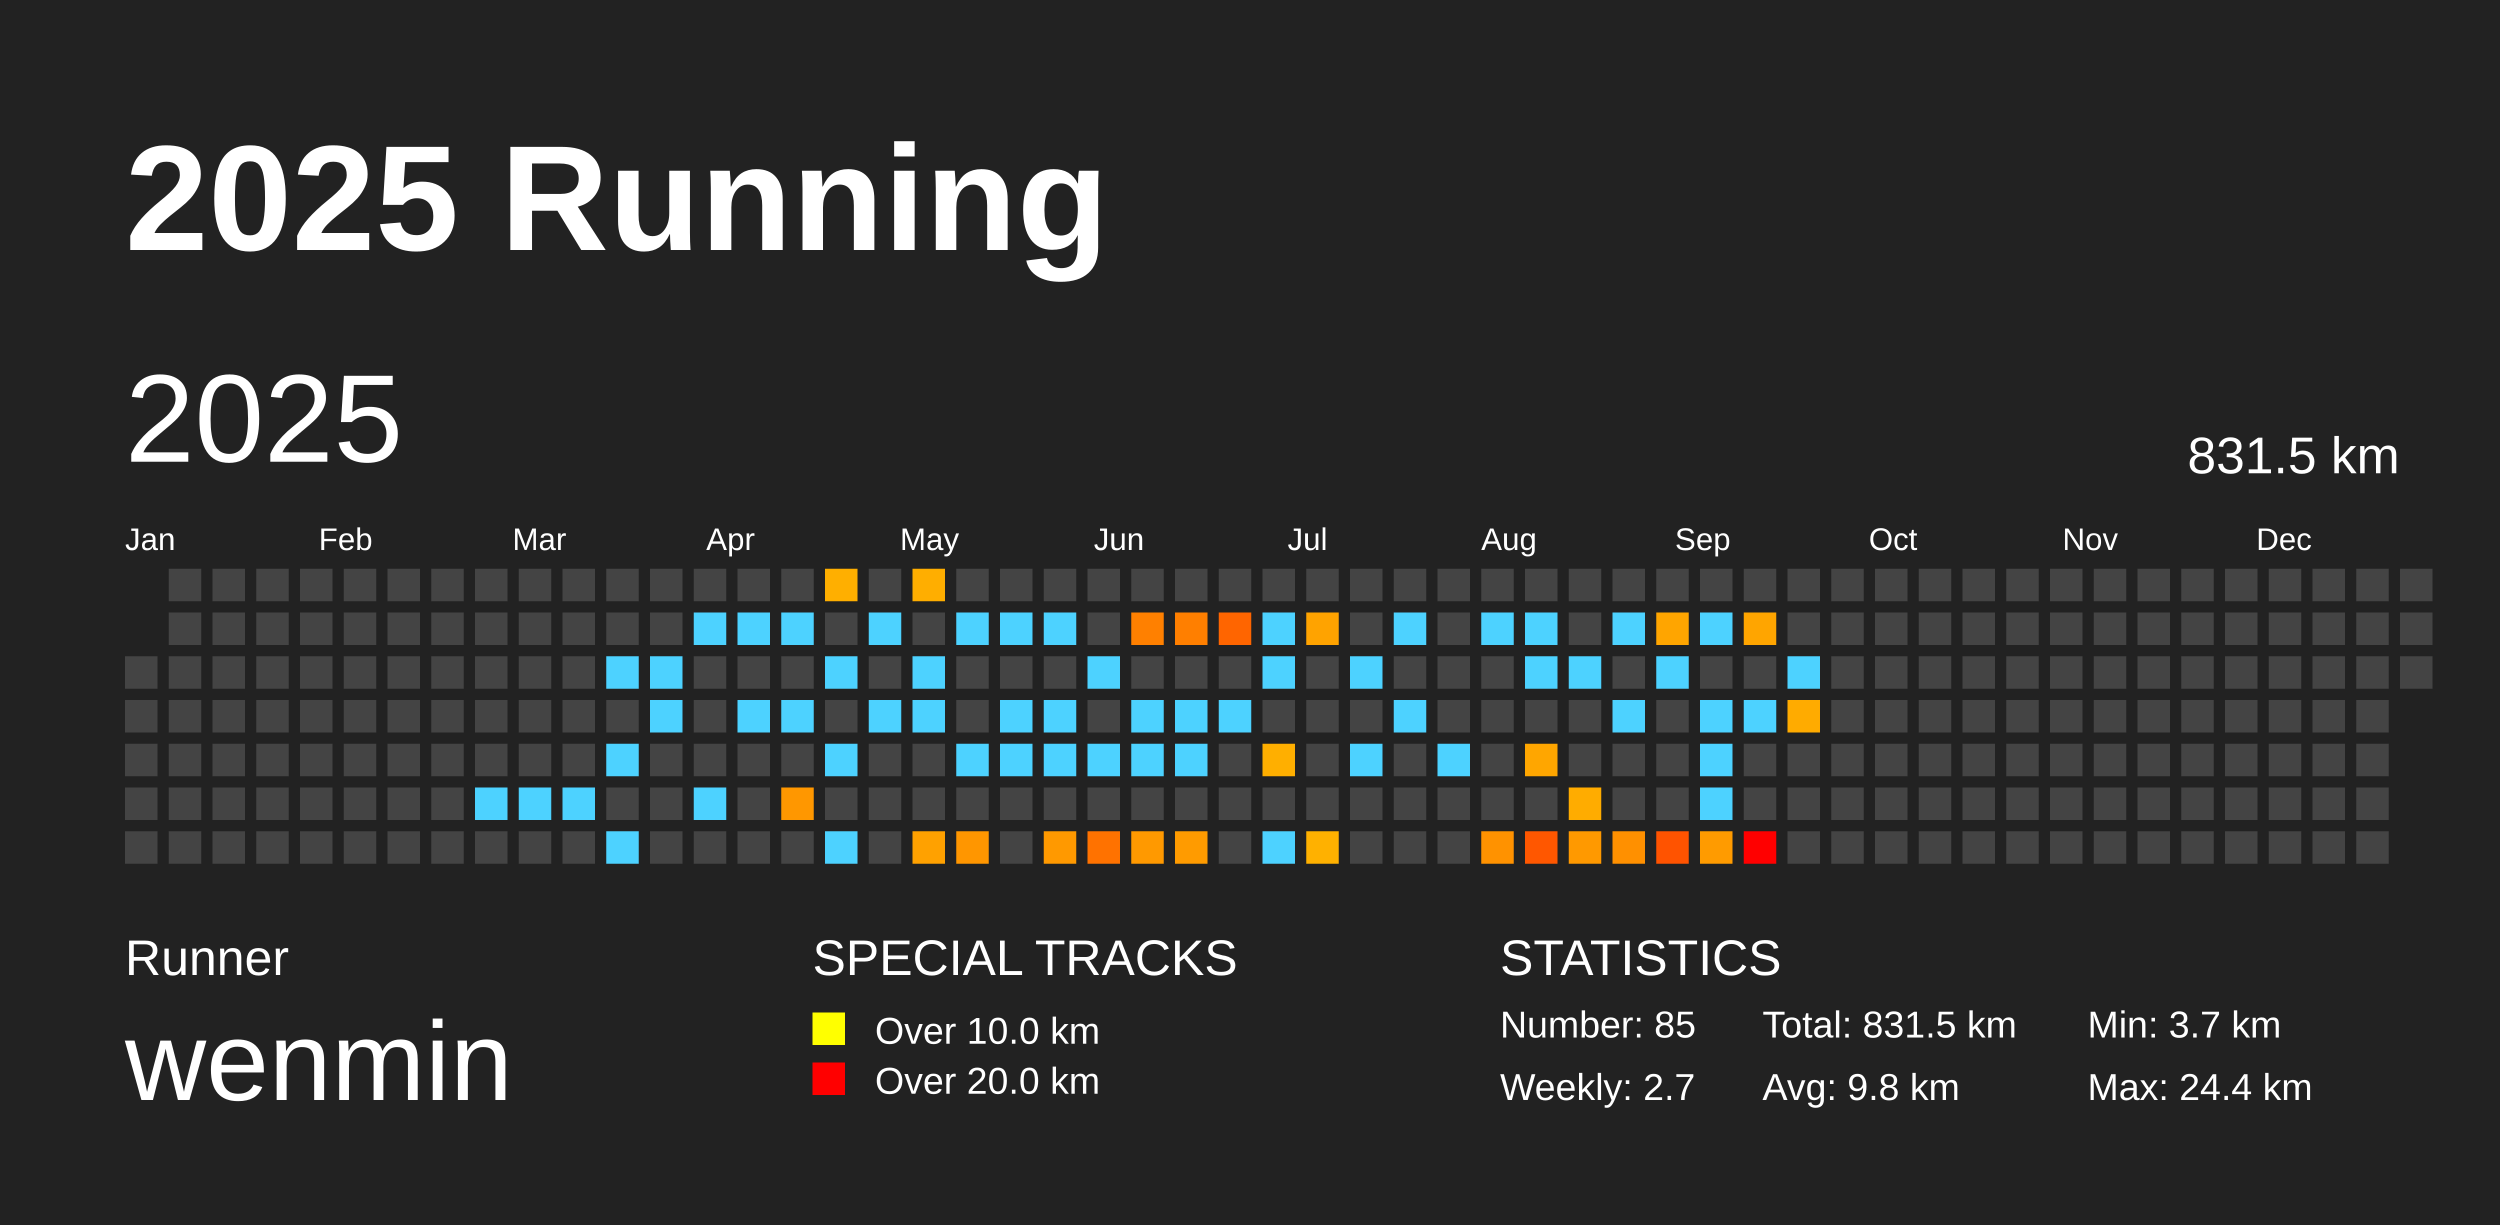
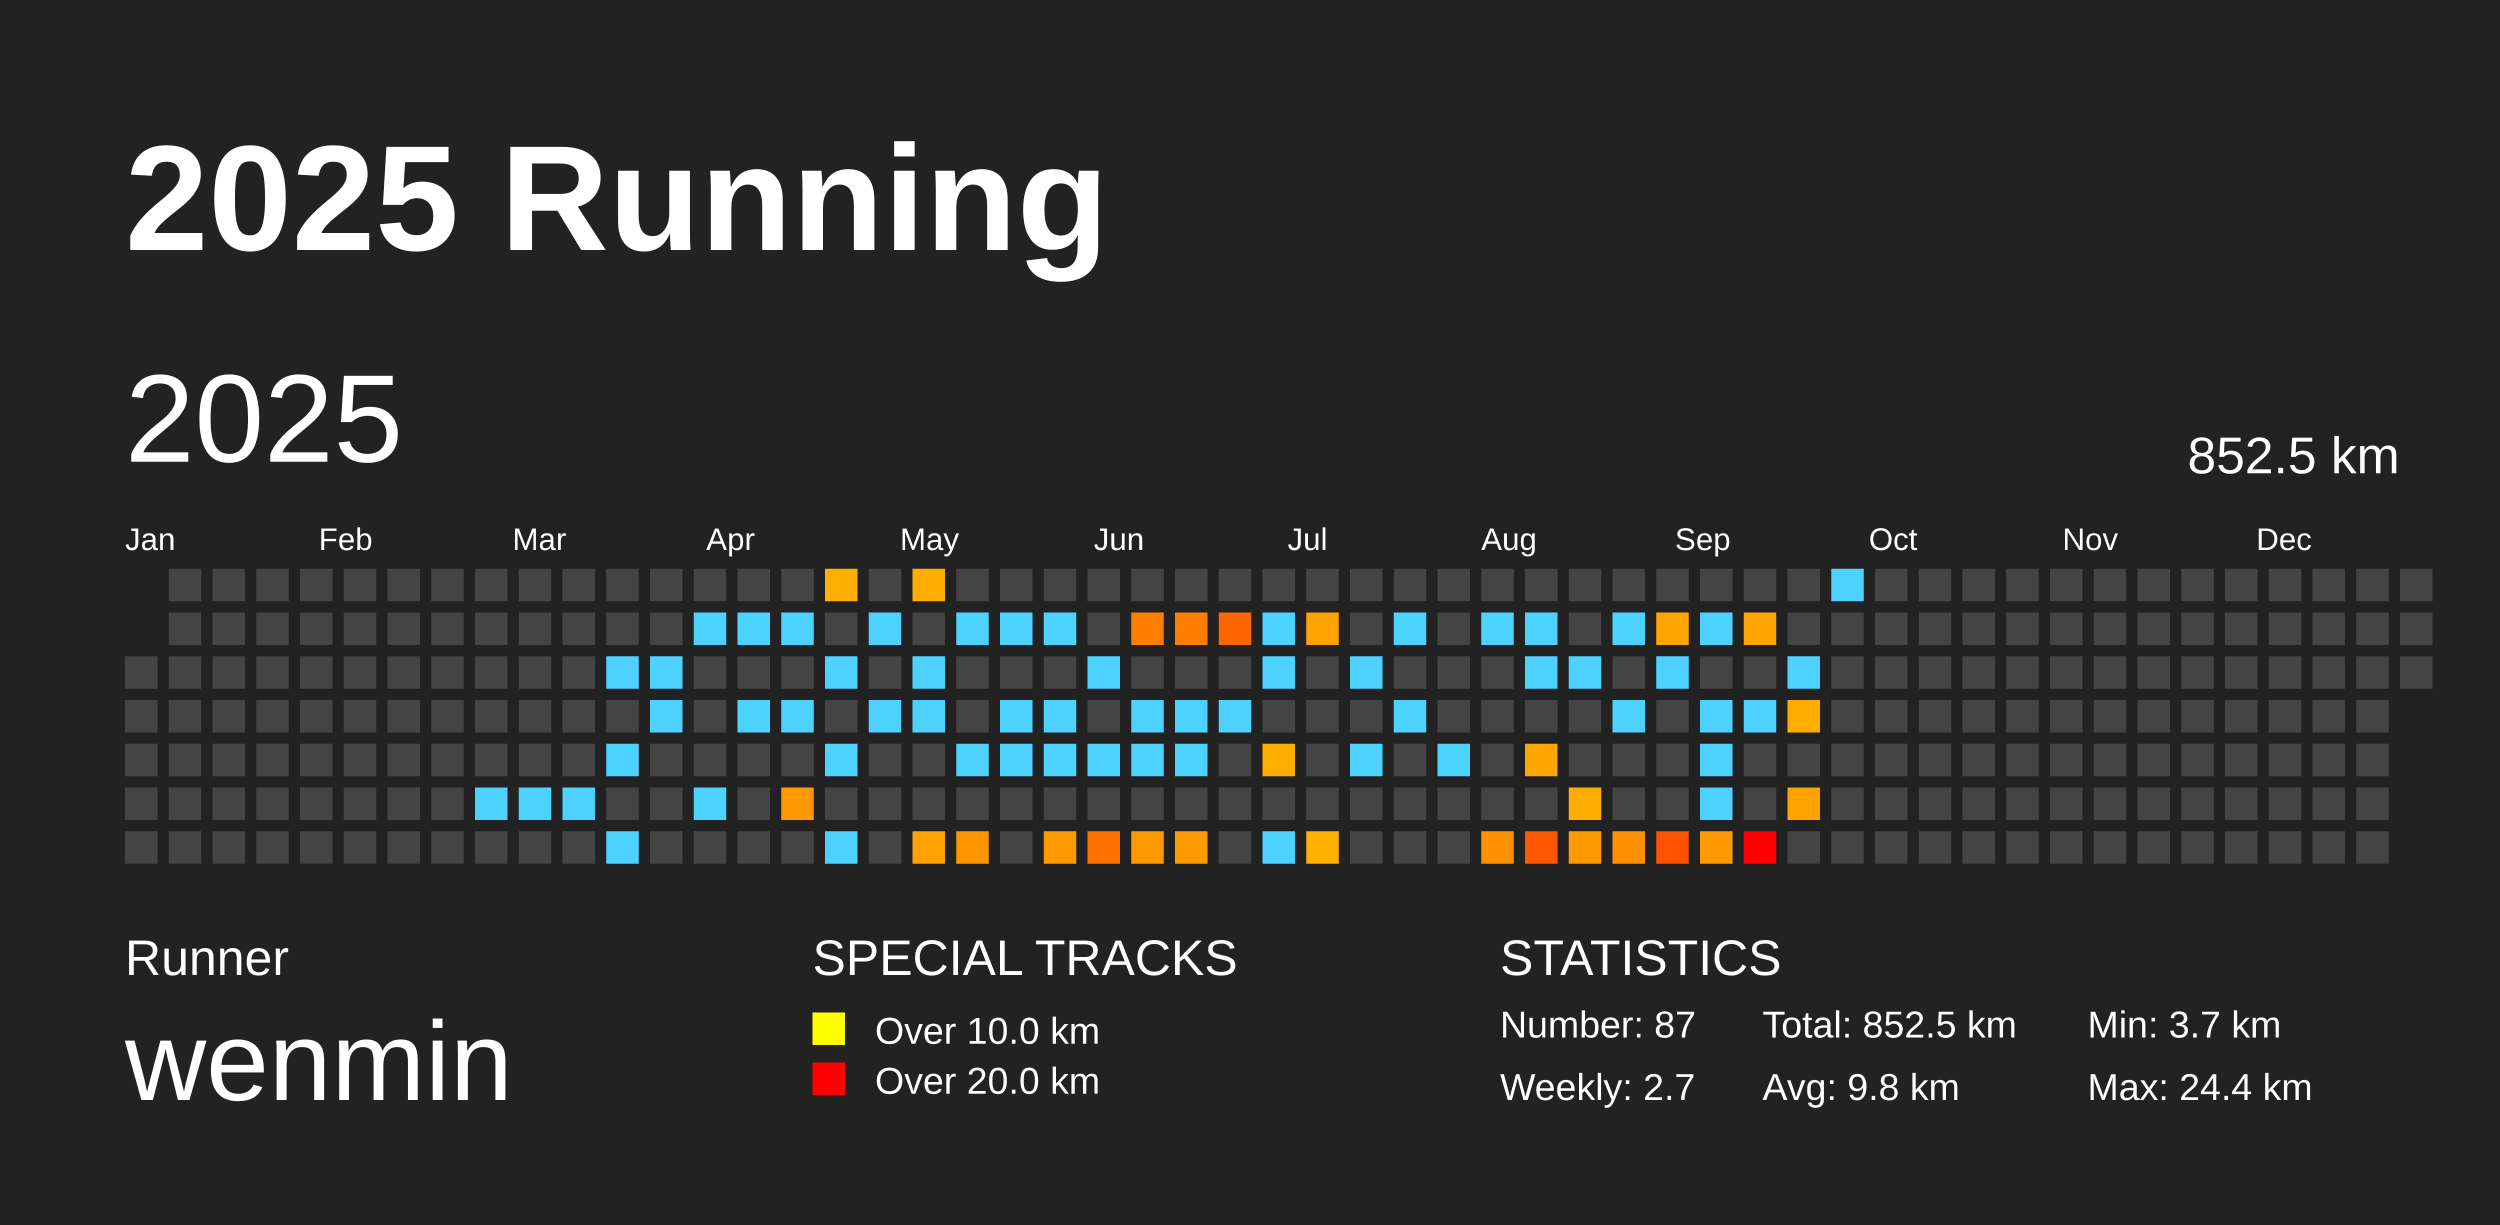
<svg xmlns="http://www.w3.org/2000/svg" baseProfile="full" height="98mm" version="1.1" viewBox="0,0,200,98" width="200mm">
  <defs />
  <rect fill="#222222" height="98" width="200" x="0" y="0" />
  <text fill="#FFFFFF" style="font-size:12px; font-family:Arial; font-weight:bold;" x="10" y="20">2025 Running</text>
  <text fill="#FFFFFF" style="font-size:4px; font-family:Arial" x="10" y="78">Runner</text>
  <text fill="#FFFFFF" style="font-size:9px; font-family:Arial" x="10" y="88">wenmin</text>
  <text fill="#FFFFFF" style="font-size:4px; font-family:Arial" x="65" y="78">SPECIAL TRACKS</text>
  <rect fill="yellow" height="2.6" width="2.6" x="65" y="81" />
  <text fill="#FFFFFF" style="font-size:3px; font-family:Arial" x="70" y="83.5">Over 10.0 km</text>
  <rect fill="red" height="2.6" width="2.6" x="65" y="85" />
  <text fill="#FFFFFF" style="font-size:3px; font-family:Arial" x="70" y="87.5">Over 20.0 km</text>
  <text fill="#FFFFFF" style="font-size:4px; font-family:Arial" x="120" y="78">STATISTICS</text>
-   <text fill="#FFFFFF" style="font-size:3px; font-family:Arial" x="120" y="83">Number: 85</text>
+   <text fill="#FFFFFF" style="font-size:3px; font-family:Arial" x="120" y="83">Number: 87</text>
  <text fill="#FFFFFF" style="font-size:3px; font-family:Arial" x="120" y="88">Weekly: 2.7</text>
-   <text fill="#FFFFFF" style="font-size:3px; font-family:Arial" x="141" y="83">Total: 831.5 km</text>
+   <text fill="#FFFFFF" style="font-size:3px; font-family:Arial" x="141" y="83">Total: 852.5 km</text>
  <text fill="#FFFFFF" style="font-size:3px; font-family:Arial" x="141" y="88">Avg: 9.8 km</text>
  <text fill="#FFFFFF" style="font-size:3px; font-family:Arial" x="167" y="83">Min: 3.7 km</text>
  <text fill="#FFFFFF" style="font-size:3px; font-family:Arial" x="167" y="88">Max: 24.4 km</text>
  <text dominant-baseline="hanging" fill="#FFFFFF" style="font-size:10.0px; font-family:Arial;" x="10" y="30">2025</text>
-   <text dominant-baseline="hanging" fill="#FFFFFF" style="font-size:4.125px; font-family:Arial;" x="175" y="35">831.5 km</text>
+   <text dominant-baseline="hanging" fill="#FFFFFF" style="font-size:4.125px; font-family:Arial;" x="175" y="35">852.5 km</text>
  <text fill="#FFFFFF" style="font-size:2.5px; font-family:Arial" x="10.0" y="44">Jan</text>
  <text fill="#FFFFFF" style="font-size:2.5px; font-family:Arial" x="25.5" y="44">Feb</text>
  <text fill="#FFFFFF" style="font-size:2.5px; font-family:Arial" x="41.0" y="44">Mar</text>
  <text fill="#FFFFFF" style="font-size:2.5px; font-family:Arial" x="56.5" y="44">Apr</text>
  <text fill="#FFFFFF" style="font-size:2.5px; font-family:Arial" x="72.0" y="44">May</text>
  <text fill="#FFFFFF" style="font-size:2.5px; font-family:Arial" x="87.5" y="44">Jun</text>
  <text fill="#FFFFFF" style="font-size:2.5px; font-family:Arial" x="103.0" y="44">Jul</text>
  <text fill="#FFFFFF" style="font-size:2.5px; font-family:Arial" x="118.5" y="44">Aug</text>
  <text fill="#FFFFFF" style="font-size:2.5px; font-family:Arial" x="134.0" y="44">Sep</text>
  <text fill="#FFFFFF" style="font-size:2.5px; font-family:Arial" x="149.5" y="44">Oct</text>
  <text fill="#FFFFFF" style="font-size:2.5px; font-family:Arial" x="165.0" y="44">Nov</text>
  <text fill="#FFFFFF" style="font-size:2.5px; font-family:Arial" x="180.5" y="44">Dec</text>
  <rect fill="#444444" height="2.6" width="2.6" x="10.0" y="52.5" />
  <rect fill="#444444" height="2.6" width="2.6" x="10.0" y="56.0" />
  <rect fill="#444444" height="2.6" width="2.6" x="10.0" y="59.5" />
  <rect fill="#444444" height="2.6" width="2.6" x="10.0" y="63.0" />
  <rect fill="#444444" height="2.6" width="2.6" x="10.0" y="66.5" />
  <rect fill="#444444" height="2.6" width="2.6" x="13.5" y="45.5" />
  <rect fill="#444444" height="2.6" width="2.6" x="13.5" y="49.0" />
  <rect fill="#444444" height="2.6" width="2.6" x="13.5" y="52.5" />
  <rect fill="#444444" height="2.6" width="2.6" x="13.5" y="56.0" />
  <rect fill="#444444" height="2.6" width="2.6" x="13.5" y="59.5" />
  <rect fill="#444444" height="2.6" width="2.6" x="13.5" y="63.0" />
  <rect fill="#444444" height="2.6" width="2.6" x="13.5" y="66.5" />
  <rect fill="#444444" height="2.6" width="2.6" x="17.0" y="45.5" />
  <rect fill="#444444" height="2.6" width="2.6" x="17.0" y="49.0" />
  <rect fill="#444444" height="2.6" width="2.6" x="17.0" y="52.5" />
  <rect fill="#444444" height="2.6" width="2.6" x="17.0" y="56.0" />
  <rect fill="#444444" height="2.6" width="2.6" x="17.0" y="59.5" />
  <rect fill="#444444" height="2.6" width="2.6" x="17.0" y="63.0" />
  <rect fill="#444444" height="2.6" width="2.6" x="17.0" y="66.5" />
  <rect fill="#444444" height="2.6" width="2.6" x="20.5" y="45.5" />
  <rect fill="#444444" height="2.6" width="2.6" x="20.5" y="49.0" />
  <rect fill="#444444" height="2.6" width="2.6" x="20.5" y="52.5" />
  <rect fill="#444444" height="2.6" width="2.6" x="20.5" y="56.0" />
  <rect fill="#444444" height="2.6" width="2.6" x="20.5" y="59.5" />
  <rect fill="#444444" height="2.6" width="2.6" x="20.5" y="63.0" />
  <rect fill="#444444" height="2.6" width="2.6" x="20.5" y="66.5" />
  <rect fill="#444444" height="2.6" width="2.6" x="24.0" y="45.5" />
  <rect fill="#444444" height="2.6" width="2.6" x="24.0" y="49.0" />
  <rect fill="#444444" height="2.6" width="2.6" x="24.0" y="52.5" />
  <rect fill="#444444" height="2.6" width="2.6" x="24.0" y="56.0" />
  <rect fill="#444444" height="2.6" width="2.6" x="24.0" y="59.5" />
  <rect fill="#444444" height="2.6" width="2.6" x="24.0" y="63.0" />
  <rect fill="#444444" height="2.6" width="2.6" x="24.0" y="66.5" />
  <rect fill="#444444" height="2.6" width="2.6" x="27.5" y="45.5" />
  <rect fill="#444444" height="2.6" width="2.6" x="27.5" y="49.0" />
  <rect fill="#444444" height="2.6" width="2.6" x="27.5" y="52.5" />
  <rect fill="#444444" height="2.6" width="2.6" x="27.5" y="56.0" />
  <rect fill="#444444" height="2.6" width="2.6" x="27.5" y="59.5" />
  <rect fill="#444444" height="2.6" width="2.6" x="27.5" y="63.0" />
  <rect fill="#444444" height="2.6" width="2.6" x="27.5" y="66.5" />
  <rect fill="#444444" height="2.6" width="2.6" x="31.0" y="45.5" />
  <rect fill="#444444" height="2.6" width="2.6" x="31.0" y="49.0" />
  <rect fill="#444444" height="2.6" width="2.6" x="31.0" y="52.5" />
  <rect fill="#444444" height="2.6" width="2.6" x="31.0" y="56.0" />
  <rect fill="#444444" height="2.6" width="2.6" x="31.0" y="59.5" />
  <rect fill="#444444" height="2.6" width="2.6" x="31.0" y="63.0" />
  <rect fill="#444444" height="2.6" width="2.6" x="31.0" y="66.5" />
  <rect fill="#444444" height="2.6" width="2.6" x="34.5" y="45.5" />
  <rect fill="#444444" height="2.6" width="2.6" x="34.5" y="49.0" />
  <rect fill="#444444" height="2.6" width="2.6" x="34.5" y="52.5" />
  <rect fill="#444444" height="2.6" width="2.6" x="34.5" y="56.0" />
  <rect fill="#444444" height="2.6" width="2.6" x="34.5" y="59.5" />
  <rect fill="#444444" height="2.6" width="2.6" x="34.5" y="63.0" />
  <rect fill="#444444" height="2.6" width="2.6" x="34.5" y="66.5" />
  <rect fill="#444444" height="2.6" width="2.6" x="38.0" y="45.5" />
  <rect fill="#444444" height="2.6" width="2.6" x="38.0" y="49.0" />
  <rect fill="#444444" height="2.6" width="2.6" x="38.0" y="52.5" />
  <rect fill="#444444" height="2.6" width="2.6" x="38.0" y="56.0" />
  <rect fill="#444444" height="2.6" width="2.6" x="38.0" y="59.5" />
  <rect fill="#4dd2ff" height="2.6" width="2.6" x="38.0" y="63.0" />
  <rect fill="#444444" height="2.6" width="2.6" x="38.0" y="66.5" />
  <rect fill="#444444" height="2.6" width="2.6" x="41.5" y="45.5" />
  <rect fill="#444444" height="2.6" width="2.6" x="41.5" y="49.0" />
  <rect fill="#444444" height="2.6" width="2.6" x="41.5" y="52.5" />
  <rect fill="#444444" height="2.6" width="2.6" x="41.5" y="56.0" />
  <rect fill="#444444" height="2.6" width="2.6" x="41.5" y="59.5" />
  <rect fill="#4dd2ff" height="2.6" width="2.6" x="41.5" y="63.0" />
  <rect fill="#444444" height="2.6" width="2.6" x="41.5" y="66.5" />
  <rect fill="#444444" height="2.6" width="2.6" x="45.0" y="45.5" />
  <rect fill="#444444" height="2.6" width="2.6" x="45.0" y="49.0" />
  <rect fill="#444444" height="2.6" width="2.6" x="45.0" y="52.5" />
  <rect fill="#444444" height="2.6" width="2.6" x="45.0" y="56.0" />
  <rect fill="#444444" height="2.6" width="2.6" x="45.0" y="59.5" />
  <rect fill="#4dd2ff" height="2.6" width="2.6" x="45.0" y="63.0" />
  <rect fill="#444444" height="2.6" width="2.6" x="45.0" y="66.5" />
  <rect fill="#444444" height="2.6" width="2.6" x="48.5" y="45.5" />
  <rect fill="#444444" height="2.6" width="2.6" x="48.5" y="49.0" />
  <rect fill="#4dd2ff" height="2.6" width="2.6" x="48.5" y="52.5" />
  <rect fill="#444444" height="2.6" width="2.6" x="48.5" y="56.0" />
  <rect fill="#4dd2ff" height="2.6" width="2.6" x="48.5" y="59.5" />
  <rect fill="#444444" height="2.6" width="2.6" x="48.5" y="63.0" />
  <rect fill="#4dd2ff" height="2.6" width="2.6" x="48.5" y="66.5" />
  <rect fill="#444444" height="2.6" width="2.6" x="52.0" y="45.5" />
  <rect fill="#444444" height="2.6" width="2.6" x="52.0" y="49.0" />
  <rect fill="#4dd2ff" height="2.6" width="2.6" x="52.0" y="52.5" />
  <rect fill="#4dd2ff" height="2.6" width="2.6" x="52.0" y="56.0" />
  <rect fill="#444444" height="2.6" width="2.6" x="52.0" y="59.5" />
  <rect fill="#444444" height="2.6" width="2.6" x="52.0" y="63.0" />
  <rect fill="#444444" height="2.6" width="2.6" x="52.0" y="66.5" />
  <rect fill="#444444" height="2.6" width="2.6" x="55.5" y="45.5" />
  <rect fill="#4dd2ff" height="2.6" width="2.6" x="55.5" y="49.0" />
  <rect fill="#444444" height="2.6" width="2.6" x="55.5" y="52.5" />
  <rect fill="#444444" height="2.6" width="2.6" x="55.5" y="56.0" />
  <rect fill="#444444" height="2.6" width="2.6" x="55.5" y="59.5" />
  <rect fill="#4dd2ff" height="2.6" width="2.6" x="55.5" y="63.0" />
  <rect fill="#444444" height="2.6" width="2.6" x="55.5" y="66.5" />
  <rect fill="#444444" height="2.6" width="2.6" x="59.0" y="45.5" />
  <rect fill="#4dd2ff" height="2.6" width="2.6" x="59.0" y="49.0" />
  <rect fill="#444444" height="2.6" width="2.6" x="59.0" y="52.5" />
  <rect fill="#4dd2ff" height="2.6" width="2.6" x="59.0" y="56.0" />
  <rect fill="#444444" height="2.6" width="2.6" x="59.0" y="59.5" />
  <rect fill="#444444" height="2.6" width="2.6" x="59.0" y="63.0" />
  <rect fill="#444444" height="2.6" width="2.6" x="59.0" y="66.5" />
  <rect fill="#444444" height="2.6" width="2.6" x="62.5" y="45.5" />
  <rect fill="#4dd2ff" height="2.6" width="2.6" x="62.5" y="49.0" />
  <rect fill="#444444" height="2.6" width="2.6" x="62.5" y="52.5" />
  <rect fill="#4dd2ff" height="2.6" width="2.6" x="62.5" y="56.0" />
  <rect fill="#444444" height="2.6" width="2.6" x="62.5" y="59.5" />
  <rect fill="#ff9700" height="2.6" width="2.6" x="62.5" y="63.0" />
  <rect fill="#444444" height="2.6" width="2.6" x="62.5" y="66.5" />
  <rect fill="#ffaf00" height="2.6" width="2.6" x="66.0" y="45.5" />
  <rect fill="#444444" height="2.6" width="2.6" x="66.0" y="49.0" />
  <rect fill="#4dd2ff" height="2.6" width="2.6" x="66.0" y="52.5" />
  <rect fill="#444444" height="2.6" width="2.6" x="66.0" y="56.0" />
  <rect fill="#4dd2ff" height="2.6" width="2.6" x="66.0" y="59.5" />
  <rect fill="#444444" height="2.6" width="2.6" x="66.0" y="63.0" />
  <rect fill="#4dd2ff" height="2.6" width="2.6" x="66.0" y="66.5" />
  <rect fill="#444444" height="2.6" width="2.6" x="69.5" y="45.5" />
  <rect fill="#4dd2ff" height="2.6" width="2.6" x="69.5" y="49.0" />
  <rect fill="#444444" height="2.6" width="2.6" x="69.5" y="52.5" />
  <rect fill="#4dd2ff" height="2.6" width="2.6" x="69.5" y="56.0" />
  <rect fill="#444444" height="2.6" width="2.6" x="69.5" y="59.5" />
  <rect fill="#444444" height="2.6" width="2.6" x="69.5" y="63.0" />
  <rect fill="#444444" height="2.6" width="2.6" x="69.5" y="66.5" />
  <rect fill="#ffae00" height="2.6" width="2.6" x="73.0" y="45.5" />
  <rect fill="#444444" height="2.6" width="2.6" x="73.0" y="49.0" />
  <rect fill="#4dd2ff" height="2.6" width="2.6" x="73.0" y="52.5" />
  <rect fill="#4dd2ff" height="2.6" width="2.6" x="73.0" y="56.0" />
  <rect fill="#444444" height="2.6" width="2.6" x="73.0" y="59.5" />
  <rect fill="#444444" height="2.6" width="2.6" x="73.0" y="63.0" />
  <rect fill="#ffa100" height="2.6" width="2.6" x="73.0" y="66.5" />
  <rect fill="#444444" height="2.6" width="2.6" x="76.5" y="45.5" />
  <rect fill="#4dd2ff" height="2.6" width="2.6" x="76.5" y="49.0" />
  <rect fill="#444444" height="2.6" width="2.6" x="76.5" y="52.5" />
  <rect fill="#444444" height="2.6" width="2.6" x="76.5" y="56.0" />
  <rect fill="#4dd2ff" height="2.6" width="2.6" x="76.5" y="59.5" />
  <rect fill="#444444" height="2.6" width="2.6" x="76.5" y="63.0" />
  <rect fill="#ff9600" height="2.6" width="2.6" x="76.5" y="66.5" />
  <rect fill="#444444" height="2.6" width="2.6" x="80.0" y="45.5" />
  <rect fill="#4dd2ff" height="2.6" width="2.6" x="80.0" y="49.0" />
  <rect fill="#444444" height="2.6" width="2.6" x="80.0" y="52.5" />
  <rect fill="#4dd2ff" height="2.6" width="2.6" x="80.0" y="56.0" />
  <rect fill="#4dd2ff" height="2.6" width="2.6" x="80.0" y="59.5" />
  <rect fill="#444444" height="2.6" width="2.6" x="80.0" y="63.0" />
  <rect fill="#444444" height="2.6" width="2.6" x="80.0" y="66.5" />
  <rect fill="#444444" height="2.6" width="2.6" x="83.5" y="45.5" />
  <rect fill="#4dd2ff" height="2.6" width="2.6" x="83.5" y="49.0" />
  <rect fill="#444444" height="2.6" width="2.6" x="83.5" y="52.5" />
  <rect fill="#4dd2ff" height="2.6" width="2.6" x="83.5" y="56.0" />
  <rect fill="#4dd2ff" height="2.6" width="2.6" x="83.5" y="59.5" />
  <rect fill="#444444" height="2.6" width="2.6" x="83.5" y="63.0" />
  <rect fill="#ff9900" height="2.6" width="2.6" x="83.5" y="66.5" />
  <rect fill="#444444" height="2.6" width="2.6" x="87.0" y="45.5" />
  <rect fill="#444444" height="2.6" width="2.6" x="87.0" y="49.0" />
  <rect fill="#4dd2ff" height="2.6" width="2.6" x="87.0" y="52.5" />
  <rect fill="#444444" height="2.6" width="2.6" x="87.0" y="56.0" />
  <rect fill="#4dd2ff" height="2.6" width="2.6" x="87.0" y="59.5" />
  <rect fill="#444444" height="2.6" width="2.6" x="87.0" y="63.0" />
  <rect fill="#ff7200" height="2.6" width="2.6" x="87.0" y="66.5" />
  <rect fill="#444444" height="2.6" width="2.6" x="90.5" y="45.5" />
  <rect fill="#ff8000" height="2.6" width="2.6" x="90.5" y="49.0" />
  <rect fill="#444444" height="2.6" width="2.6" x="90.5" y="52.5" />
  <rect fill="#4dd2ff" height="2.6" width="2.6" x="90.5" y="56.0" />
  <rect fill="#4dd2ff" height="2.6" width="2.6" x="90.5" y="59.5" />
  <rect fill="#444444" height="2.6" width="2.6" x="90.5" y="63.0" />
  <rect fill="#ff9900" height="2.6" width="2.6" x="90.5" y="66.5" />
  <rect fill="#444444" height="2.6" width="2.6" x="94.0" y="45.5" />
  <rect fill="#ff7f00" height="2.6" width="2.6" x="94.0" y="49.0" />
  <rect fill="#444444" height="2.6" width="2.6" x="94.0" y="52.5" />
  <rect fill="#4dd2ff" height="2.6" width="2.6" x="94.0" y="56.0" />
  <rect fill="#4dd2ff" height="2.6" width="2.6" x="94.0" y="59.5" />
  <rect fill="#444444" height="2.6" width="2.6" x="94.0" y="63.0" />
  <rect fill="#ff9b00" height="2.6" width="2.6" x="94.0" y="66.5" />
  <rect fill="#444444" height="2.6" width="2.6" x="97.5" y="45.5" />
  <rect fill="#ff6500" height="2.6" width="2.6" x="97.5" y="49.0" />
  <rect fill="#444444" height="2.6" width="2.6" x="97.5" y="52.5" />
  <rect fill="#4dd2ff" height="2.6" width="2.6" x="97.5" y="56.0" />
  <rect fill="#444444" height="2.6" width="2.6" x="97.5" y="59.5" />
  <rect fill="#444444" height="2.6" width="2.6" x="97.5" y="63.0" />
  <rect fill="#444444" height="2.6" width="2.6" x="97.5" y="66.5" />
  <rect fill="#444444" height="2.6" width="2.6" x="101.0" y="45.5" />
  <rect fill="#4dd2ff" height="2.6" width="2.6" x="101.0" y="49.0" />
  <rect fill="#4dd2ff" height="2.6" width="2.6" x="101.0" y="52.5" />
  <rect fill="#444444" height="2.6" width="2.6" x="101.0" y="56.0" />
  <rect fill="#ffaf00" height="2.6" width="2.6" x="101.0" y="59.5" />
  <rect fill="#444444" height="2.6" width="2.6" x="101.0" y="63.0" />
  <rect fill="#4dd2ff" height="2.6" width="2.6" x="101.0" y="66.5" />
  <rect fill="#444444" height="2.6" width="2.6" x="104.5" y="45.5" />
  <rect fill="#ffa300" height="2.6" width="2.6" x="104.5" y="49.0" />
  <rect fill="#444444" height="2.6" width="2.6" x="104.5" y="52.5" />
  <rect fill="#444444" height="2.6" width="2.6" x="104.5" y="56.0" />
  <rect fill="#444444" height="2.6" width="2.6" x="104.5" y="59.5" />
  <rect fill="#444444" height="2.6" width="2.6" x="104.5" y="63.0" />
  <rect fill="#ffb100" height="2.6" width="2.6" x="104.5" y="66.5" />
  <rect fill="#444444" height="2.6" width="2.6" x="108.0" y="45.5" />
  <rect fill="#444444" height="2.6" width="2.6" x="108.0" y="49.0" />
  <rect fill="#4dd2ff" height="2.6" width="2.6" x="108.0" y="52.5" />
  <rect fill="#444444" height="2.6" width="2.6" x="108.0" y="56.0" />
  <rect fill="#4dd2ff" height="2.6" width="2.6" x="108.0" y="59.5" />
  <rect fill="#444444" height="2.6" width="2.6" x="108.0" y="63.0" />
  <rect fill="#444444" height="2.6" width="2.6" x="108.0" y="66.5" />
  <rect fill="#444444" height="2.6" width="2.6" x="111.5" y="45.5" />
  <rect fill="#4dd2ff" height="2.6" width="2.6" x="111.5" y="49.0" />
  <rect fill="#444444" height="2.6" width="2.6" x="111.5" y="52.5" />
  <rect fill="#4dd2ff" height="2.6" width="2.6" x="111.5" y="56.0" />
  <rect fill="#444444" height="2.6" width="2.6" x="111.5" y="59.5" />
  <rect fill="#444444" height="2.6" width="2.6" x="111.5" y="63.0" />
  <rect fill="#444444" height="2.6" width="2.6" x="111.5" y="66.5" />
  <rect fill="#444444" height="2.6" width="2.6" x="115.0" y="45.5" />
  <rect fill="#444444" height="2.6" width="2.6" x="115.0" y="49.0" />
  <rect fill="#444444" height="2.6" width="2.6" x="115.0" y="52.5" />
  <rect fill="#444444" height="2.6" width="2.6" x="115.0" y="56.0" />
  <rect fill="#4dd2ff" height="2.6" width="2.6" x="115.0" y="59.5" />
  <rect fill="#444444" height="2.6" width="2.6" x="115.0" y="63.0" />
  <rect fill="#444444" height="2.6" width="2.6" x="115.0" y="66.5" />
  <rect fill="#444444" height="2.6" width="2.6" x="118.5" y="45.5" />
  <rect fill="#4dd2ff" height="2.6" width="2.6" x="118.5" y="49.0" />
  <rect fill="#444444" height="2.6" width="2.6" x="118.5" y="52.5" />
  <rect fill="#444444" height="2.6" width="2.6" x="118.5" y="56.0" />
  <rect fill="#444444" height="2.6" width="2.6" x="118.5" y="59.5" />
  <rect fill="#444444" height="2.6" width="2.6" x="118.5" y="63.0" />
  <rect fill="#ff9200" height="2.6" width="2.6" x="118.5" y="66.5" />
  <rect fill="#444444" height="2.6" width="2.6" x="122.0" y="45.5" />
  <rect fill="#4dd2ff" height="2.6" width="2.6" x="122.0" y="49.0" />
  <rect fill="#4dd2ff" height="2.6" width="2.6" x="122.0" y="52.5" />
  <rect fill="#444444" height="2.6" width="2.6" x="122.0" y="56.0" />
  <rect fill="#ffa600" height="2.6" width="2.6" x="122.0" y="59.5" />
  <rect fill="#444444" height="2.6" width="2.6" x="122.0" y="63.0" />
  <rect fill="#ff5700" height="2.6" width="2.6" x="122.0" y="66.5" />
  <rect fill="#444444" height="2.6" width="2.6" x="125.5" y="45.5" />
  <rect fill="#444444" height="2.6" width="2.6" x="125.5" y="49.0" />
  <rect fill="#4dd2ff" height="2.6" width="2.6" x="125.5" y="52.5" />
  <rect fill="#444444" height="2.6" width="2.6" x="125.5" y="56.0" />
  <rect fill="#444444" height="2.6" width="2.6" x="125.5" y="59.5" />
  <rect fill="#ffac00" height="2.6" width="2.6" x="125.5" y="63.0" />
  <rect fill="#ff9900" height="2.6" width="2.6" x="125.5" y="66.5" />
  <rect fill="#444444" height="2.6" width="2.6" x="129.0" y="45.5" />
  <rect fill="#4dd2ff" height="2.6" width="2.6" x="129.0" y="49.0" />
  <rect fill="#444444" height="2.6" width="2.6" x="129.0" y="52.5" />
  <rect fill="#4dd2ff" height="2.6" width="2.6" x="129.0" y="56.0" />
  <rect fill="#444444" height="2.6" width="2.6" x="129.0" y="59.5" />
  <rect fill="#444444" height="2.6" width="2.6" x="129.0" y="63.0" />
  <rect fill="#ff9000" height="2.6" width="2.6" x="129.0" y="66.5" />
  <rect fill="#444444" height="2.6" width="2.6" x="132.5" y="45.5" />
  <rect fill="#ffa500" height="2.6" width="2.6" x="132.5" y="49.0" />
  <rect fill="#4dd2ff" height="2.6" width="2.6" x="132.5" y="52.5" />
  <rect fill="#444444" height="2.6" width="2.6" x="132.5" y="56.0" />
  <rect fill="#444444" height="2.6" width="2.6" x="132.5" y="59.5" />
  <rect fill="#444444" height="2.6" width="2.6" x="132.5" y="63.0" />
  <rect fill="#ff5300" height="2.6" width="2.6" x="132.5" y="66.5" />
  <rect fill="#444444" height="2.6" width="2.6" x="136.0" y="45.5" />
  <rect fill="#4dd2ff" height="2.6" width="2.6" x="136.0" y="49.0" />
  <rect fill="#444444" height="2.6" width="2.6" x="136.0" y="52.5" />
  <rect fill="#4dd2ff" height="2.6" width="2.6" x="136.0" y="56.0" />
  <rect fill="#4dd2ff" height="2.6" width="2.6" x="136.0" y="59.5" />
  <rect fill="#4dd2ff" height="2.6" width="2.6" x="136.0" y="63.0" />
  <rect fill="#ff9b00" height="2.6" width="2.6" x="136.0" y="66.5" />
  <rect fill="#444444" height="2.6" width="2.6" x="139.5" y="45.5" />
  <rect fill="#ffa500" height="2.6" width="2.6" x="139.5" y="49.0" />
  <rect fill="#444444" height="2.6" width="2.6" x="139.5" y="52.5" />
  <rect fill="#4dd2ff" height="2.6" width="2.6" x="139.5" y="56.0" />
  <rect fill="#444444" height="2.6" width="2.6" x="139.5" y="59.5" />
  <rect fill="#444444" height="2.6" width="2.6" x="139.5" y="63.0" />
  <rect fill="red" height="2.6" width="2.6" x="139.5" y="66.5" />
  <rect fill="#444444" height="2.6" width="2.6" x="143.0" y="45.5" />
  <rect fill="#444444" height="2.6" width="2.6" x="143.0" y="49.0" />
  <rect fill="#4dd2ff" height="2.6" width="2.6" x="143.0" y="52.5" />
  <rect fill="#ffab00" height="2.6" width="2.6" x="143.0" y="56.0" />
  <rect fill="#444444" height="2.6" width="2.6" x="143.0" y="59.5" />
-   <rect fill="#444444" height="2.6" width="2.6" x="143.0" y="63.0" />
+   <rect fill="#ffa300" height="2.6" width="2.6" x="143.0" y="63.0" />
  <rect fill="#444444" height="2.6" width="2.6" x="143.0" y="66.5" />
-   <rect fill="#444444" height="2.6" width="2.6" x="146.5" y="45.5" />
+   <rect fill="#4dd2ff" height="2.6" width="2.6" x="146.5" y="45.5" />
  <rect fill="#444444" height="2.6" width="2.6" x="146.5" y="49.0" />
  <rect fill="#444444" height="2.6" width="2.6" x="146.5" y="52.5" />
  <rect fill="#444444" height="2.6" width="2.6" x="146.5" y="56.0" />
  <rect fill="#444444" height="2.6" width="2.6" x="146.5" y="59.5" />
  <rect fill="#444444" height="2.6" width="2.6" x="146.5" y="63.0" />
  <rect fill="#444444" height="2.6" width="2.6" x="146.5" y="66.5" />
  <rect fill="#444444" height="2.6" width="2.6" x="150.0" y="45.5" />
  <rect fill="#444444" height="2.6" width="2.6" x="150.0" y="49.0" />
  <rect fill="#444444" height="2.6" width="2.6" x="150.0" y="52.5" />
  <rect fill="#444444" height="2.6" width="2.6" x="150.0" y="56.0" />
  <rect fill="#444444" height="2.6" width="2.6" x="150.0" y="59.5" />
  <rect fill="#444444" height="2.6" width="2.6" x="150.0" y="63.0" />
  <rect fill="#444444" height="2.6" width="2.6" x="150.0" y="66.5" />
  <rect fill="#444444" height="2.6" width="2.6" x="153.5" y="45.5" />
  <rect fill="#444444" height="2.6" width="2.6" x="153.5" y="49.0" />
  <rect fill="#444444" height="2.6" width="2.6" x="153.5" y="52.5" />
  <rect fill="#444444" height="2.6" width="2.6" x="153.5" y="56.0" />
  <rect fill="#444444" height="2.6" width="2.6" x="153.5" y="59.5" />
  <rect fill="#444444" height="2.6" width="2.6" x="153.5" y="63.0" />
  <rect fill="#444444" height="2.6" width="2.6" x="153.5" y="66.5" />
  <rect fill="#444444" height="2.6" width="2.6" x="157.0" y="45.5" />
  <rect fill="#444444" height="2.6" width="2.6" x="157.0" y="49.0" />
  <rect fill="#444444" height="2.6" width="2.6" x="157.0" y="52.5" />
  <rect fill="#444444" height="2.6" width="2.6" x="157.0" y="56.0" />
  <rect fill="#444444" height="2.6" width="2.6" x="157.0" y="59.5" />
  <rect fill="#444444" height="2.6" width="2.6" x="157.0" y="63.0" />
  <rect fill="#444444" height="2.6" width="2.6" x="157.0" y="66.5" />
  <rect fill="#444444" height="2.6" width="2.6" x="160.5" y="45.5" />
  <rect fill="#444444" height="2.6" width="2.6" x="160.5" y="49.0" />
  <rect fill="#444444" height="2.6" width="2.6" x="160.5" y="52.5" />
  <rect fill="#444444" height="2.6" width="2.6" x="160.5" y="56.0" />
  <rect fill="#444444" height="2.6" width="2.6" x="160.5" y="59.5" />
  <rect fill="#444444" height="2.6" width="2.6" x="160.5" y="63.0" />
  <rect fill="#444444" height="2.6" width="2.6" x="160.5" y="66.5" />
  <rect fill="#444444" height="2.6" width="2.6" x="164.0" y="45.5" />
  <rect fill="#444444" height="2.6" width="2.6" x="164.0" y="49.0" />
  <rect fill="#444444" height="2.6" width="2.6" x="164.0" y="52.5" />
  <rect fill="#444444" height="2.6" width="2.6" x="164.0" y="56.0" />
  <rect fill="#444444" height="2.6" width="2.6" x="164.0" y="59.5" />
  <rect fill="#444444" height="2.6" width="2.6" x="164.0" y="63.0" />
  <rect fill="#444444" height="2.6" width="2.6" x="164.0" y="66.5" />
  <rect fill="#444444" height="2.6" width="2.6" x="167.5" y="45.5" />
  <rect fill="#444444" height="2.6" width="2.6" x="167.5" y="49.0" />
  <rect fill="#444444" height="2.6" width="2.6" x="167.5" y="52.5" />
  <rect fill="#444444" height="2.6" width="2.6" x="167.5" y="56.0" />
  <rect fill="#444444" height="2.6" width="2.6" x="167.5" y="59.5" />
  <rect fill="#444444" height="2.6" width="2.6" x="167.5" y="63.0" />
  <rect fill="#444444" height="2.6" width="2.6" x="167.5" y="66.5" />
  <rect fill="#444444" height="2.6" width="2.6" x="171.0" y="45.5" />
  <rect fill="#444444" height="2.6" width="2.6" x="171.0" y="49.0" />
  <rect fill="#444444" height="2.6" width="2.6" x="171.0" y="52.5" />
  <rect fill="#444444" height="2.6" width="2.6" x="171.0" y="56.0" />
  <rect fill="#444444" height="2.6" width="2.6" x="171.0" y="59.5" />
  <rect fill="#444444" height="2.6" width="2.6" x="171.0" y="63.0" />
  <rect fill="#444444" height="2.6" width="2.6" x="171.0" y="66.5" />
  <rect fill="#444444" height="2.6" width="2.6" x="174.5" y="45.5" />
  <rect fill="#444444" height="2.6" width="2.6" x="174.5" y="49.0" />
  <rect fill="#444444" height="2.6" width="2.6" x="174.5" y="52.5" />
  <rect fill="#444444" height="2.6" width="2.6" x="174.5" y="56.0" />
  <rect fill="#444444" height="2.6" width="2.6" x="174.5" y="59.5" />
  <rect fill="#444444" height="2.6" width="2.6" x="174.5" y="63.0" />
  <rect fill="#444444" height="2.6" width="2.6" x="174.5" y="66.5" />
  <rect fill="#444444" height="2.6" width="2.6" x="178.0" y="45.5" />
  <rect fill="#444444" height="2.6" width="2.6" x="178.0" y="49.0" />
  <rect fill="#444444" height="2.6" width="2.6" x="178.0" y="52.5" />
  <rect fill="#444444" height="2.6" width="2.6" x="178.0" y="56.0" />
  <rect fill="#444444" height="2.6" width="2.6" x="178.0" y="59.5" />
  <rect fill="#444444" height="2.6" width="2.6" x="178.0" y="63.0" />
  <rect fill="#444444" height="2.6" width="2.6" x="178.0" y="66.5" />
  <rect fill="#444444" height="2.6" width="2.6" x="181.5" y="45.5" />
  <rect fill="#444444" height="2.6" width="2.6" x="181.5" y="49.0" />
  <rect fill="#444444" height="2.6" width="2.6" x="181.5" y="52.5" />
  <rect fill="#444444" height="2.6" width="2.6" x="181.5" y="56.0" />
  <rect fill="#444444" height="2.6" width="2.6" x="181.5" y="59.5" />
  <rect fill="#444444" height="2.6" width="2.6" x="181.5" y="63.0" />
  <rect fill="#444444" height="2.6" width="2.6" x="181.5" y="66.5" />
  <rect fill="#444444" height="2.6" width="2.6" x="185.0" y="45.5" />
  <rect fill="#444444" height="2.6" width="2.6" x="185.0" y="49.0" />
  <rect fill="#444444" height="2.6" width="2.6" x="185.0" y="52.5" />
  <rect fill="#444444" height="2.6" width="2.6" x="185.0" y="56.0" />
  <rect fill="#444444" height="2.6" width="2.6" x="185.0" y="59.5" />
  <rect fill="#444444" height="2.6" width="2.6" x="185.0" y="63.0" />
  <rect fill="#444444" height="2.6" width="2.6" x="185.0" y="66.5" />
  <rect fill="#444444" height="2.6" width="2.6" x="188.5" y="45.5" />
  <rect fill="#444444" height="2.6" width="2.6" x="188.5" y="49.0" />
  <rect fill="#444444" height="2.6" width="2.6" x="188.5" y="52.5" />
  <rect fill="#444444" height="2.6" width="2.6" x="188.5" y="56.0" />
  <rect fill="#444444" height="2.6" width="2.6" x="188.5" y="59.5" />
  <rect fill="#444444" height="2.6" width="2.6" x="188.5" y="63.0" />
  <rect fill="#444444" height="2.6" width="2.6" x="188.5" y="66.5" />
  <rect fill="#444444" height="2.6" width="2.6" x="192.0" y="45.5" />
  <rect fill="#444444" height="2.6" width="2.6" x="192.0" y="49.0" />
  <rect fill="#444444" height="2.6" width="2.6" x="192.0" y="52.5" />
</svg>
